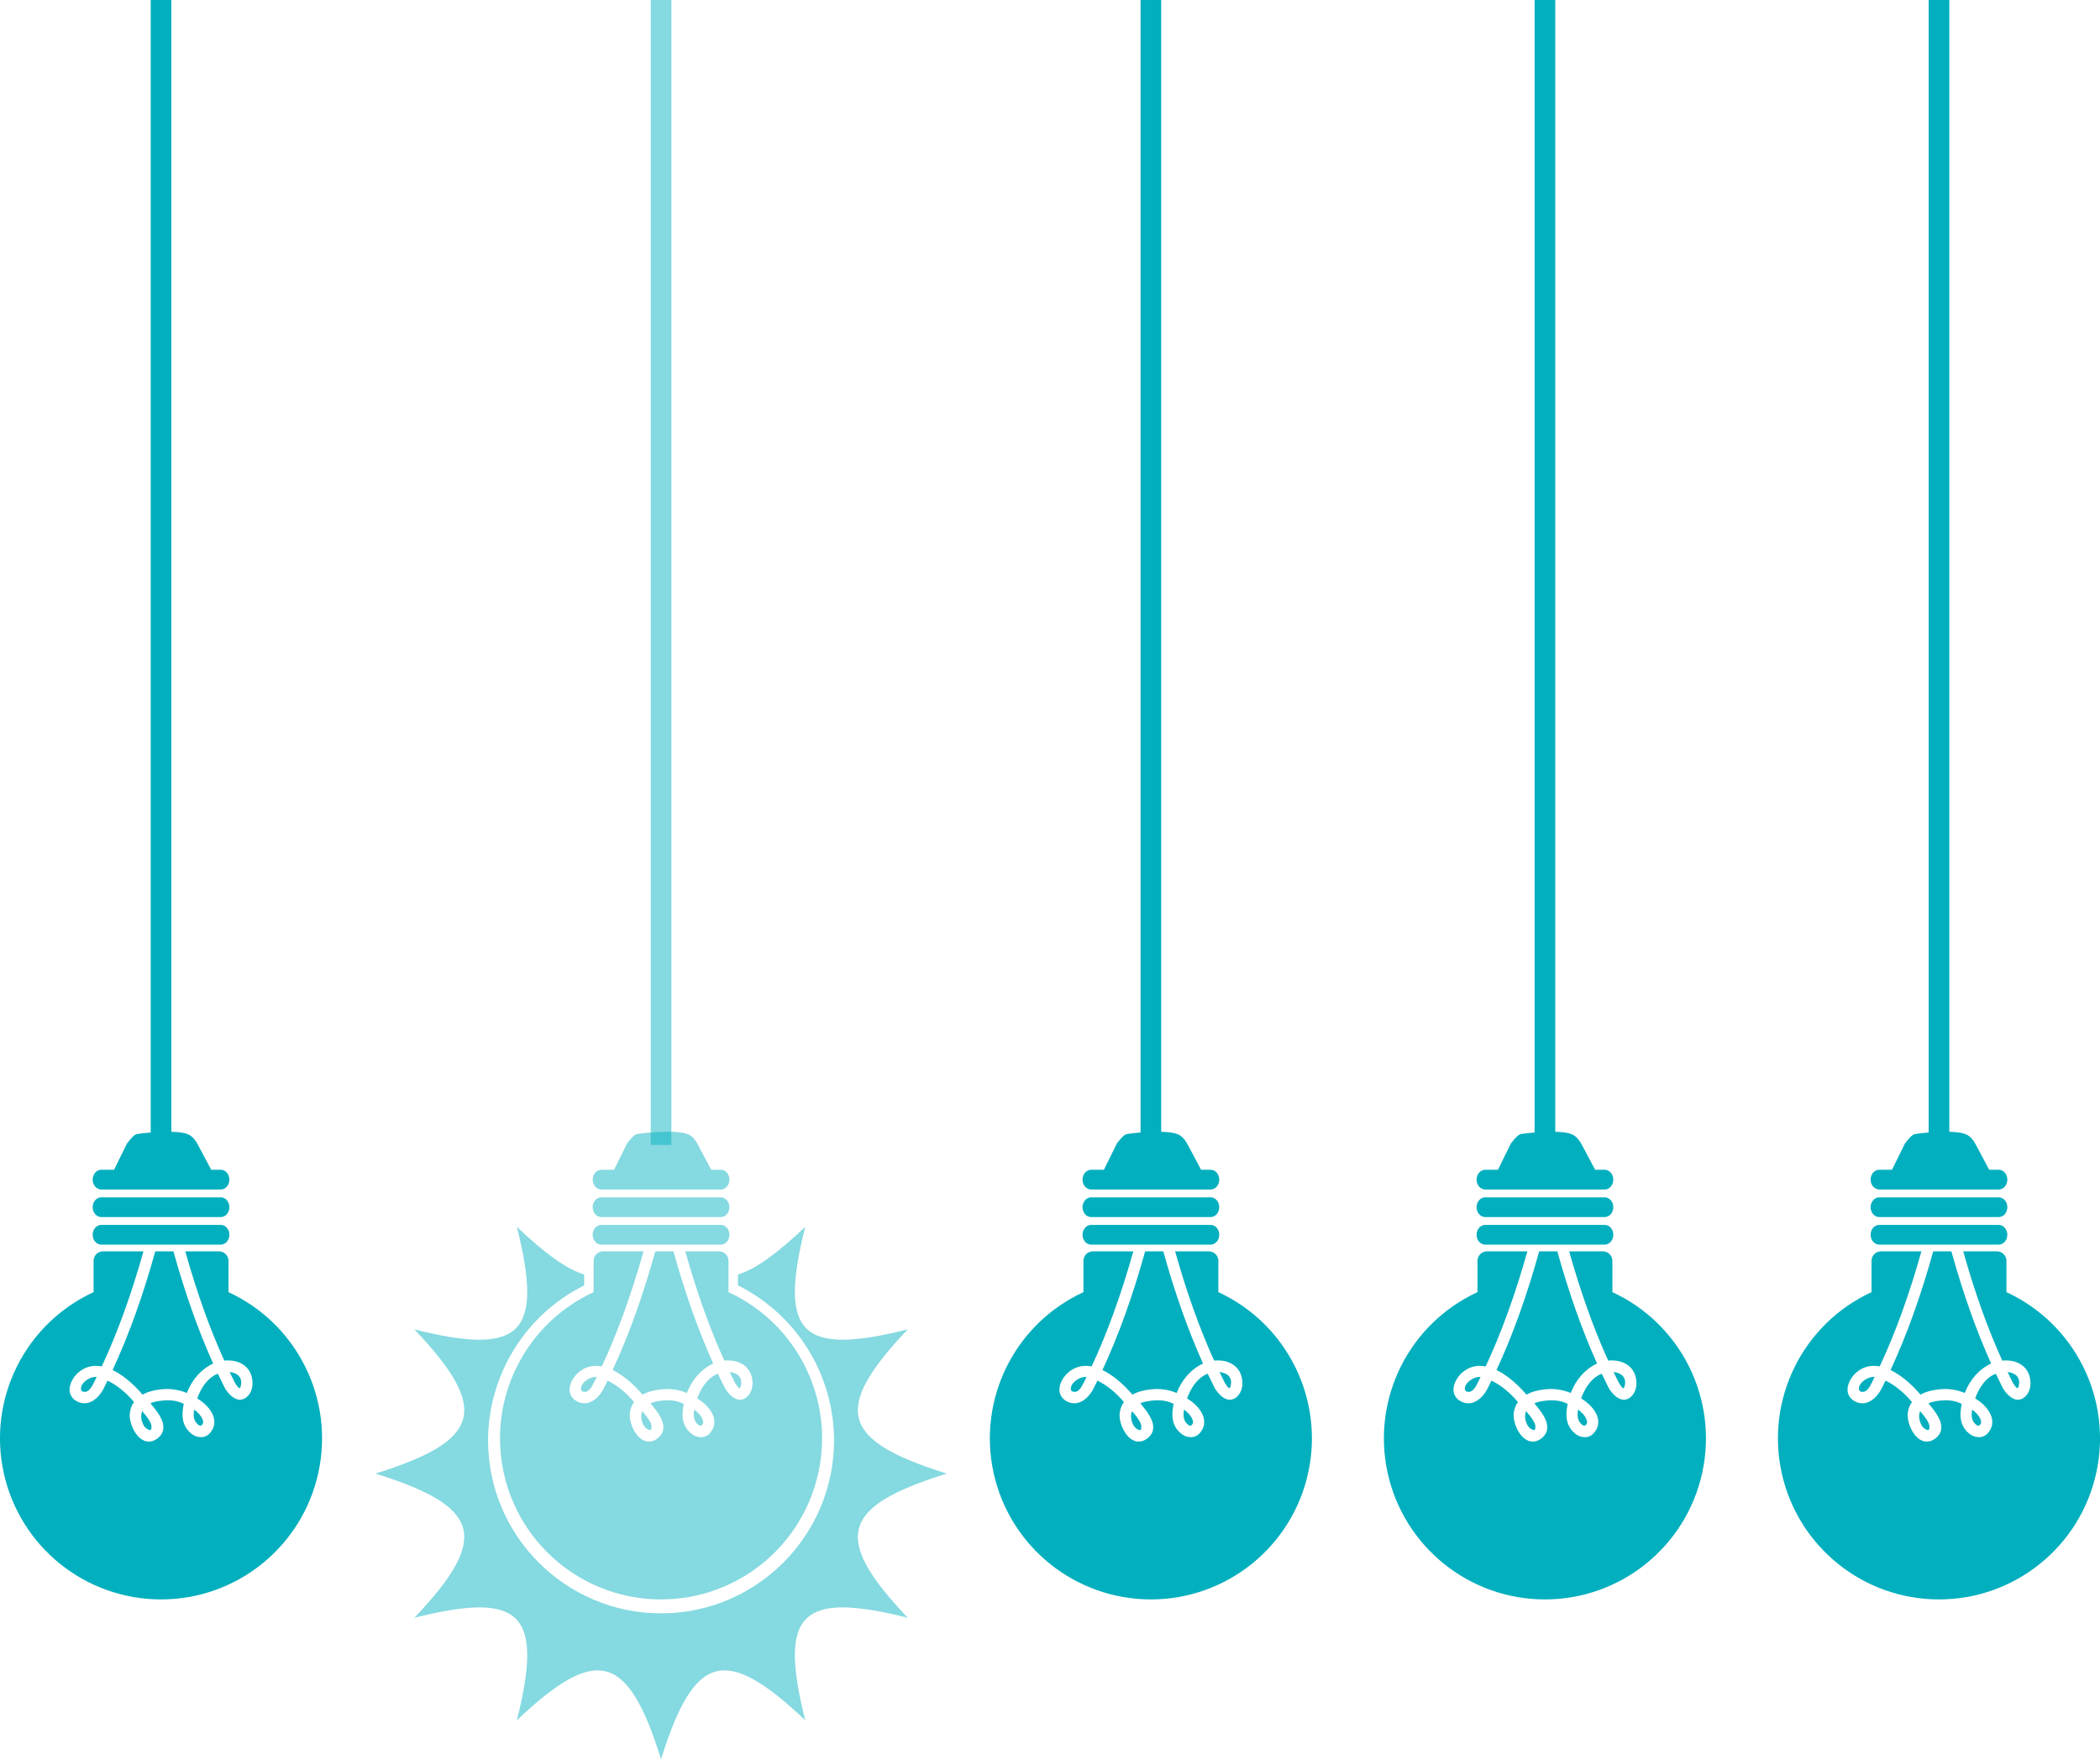
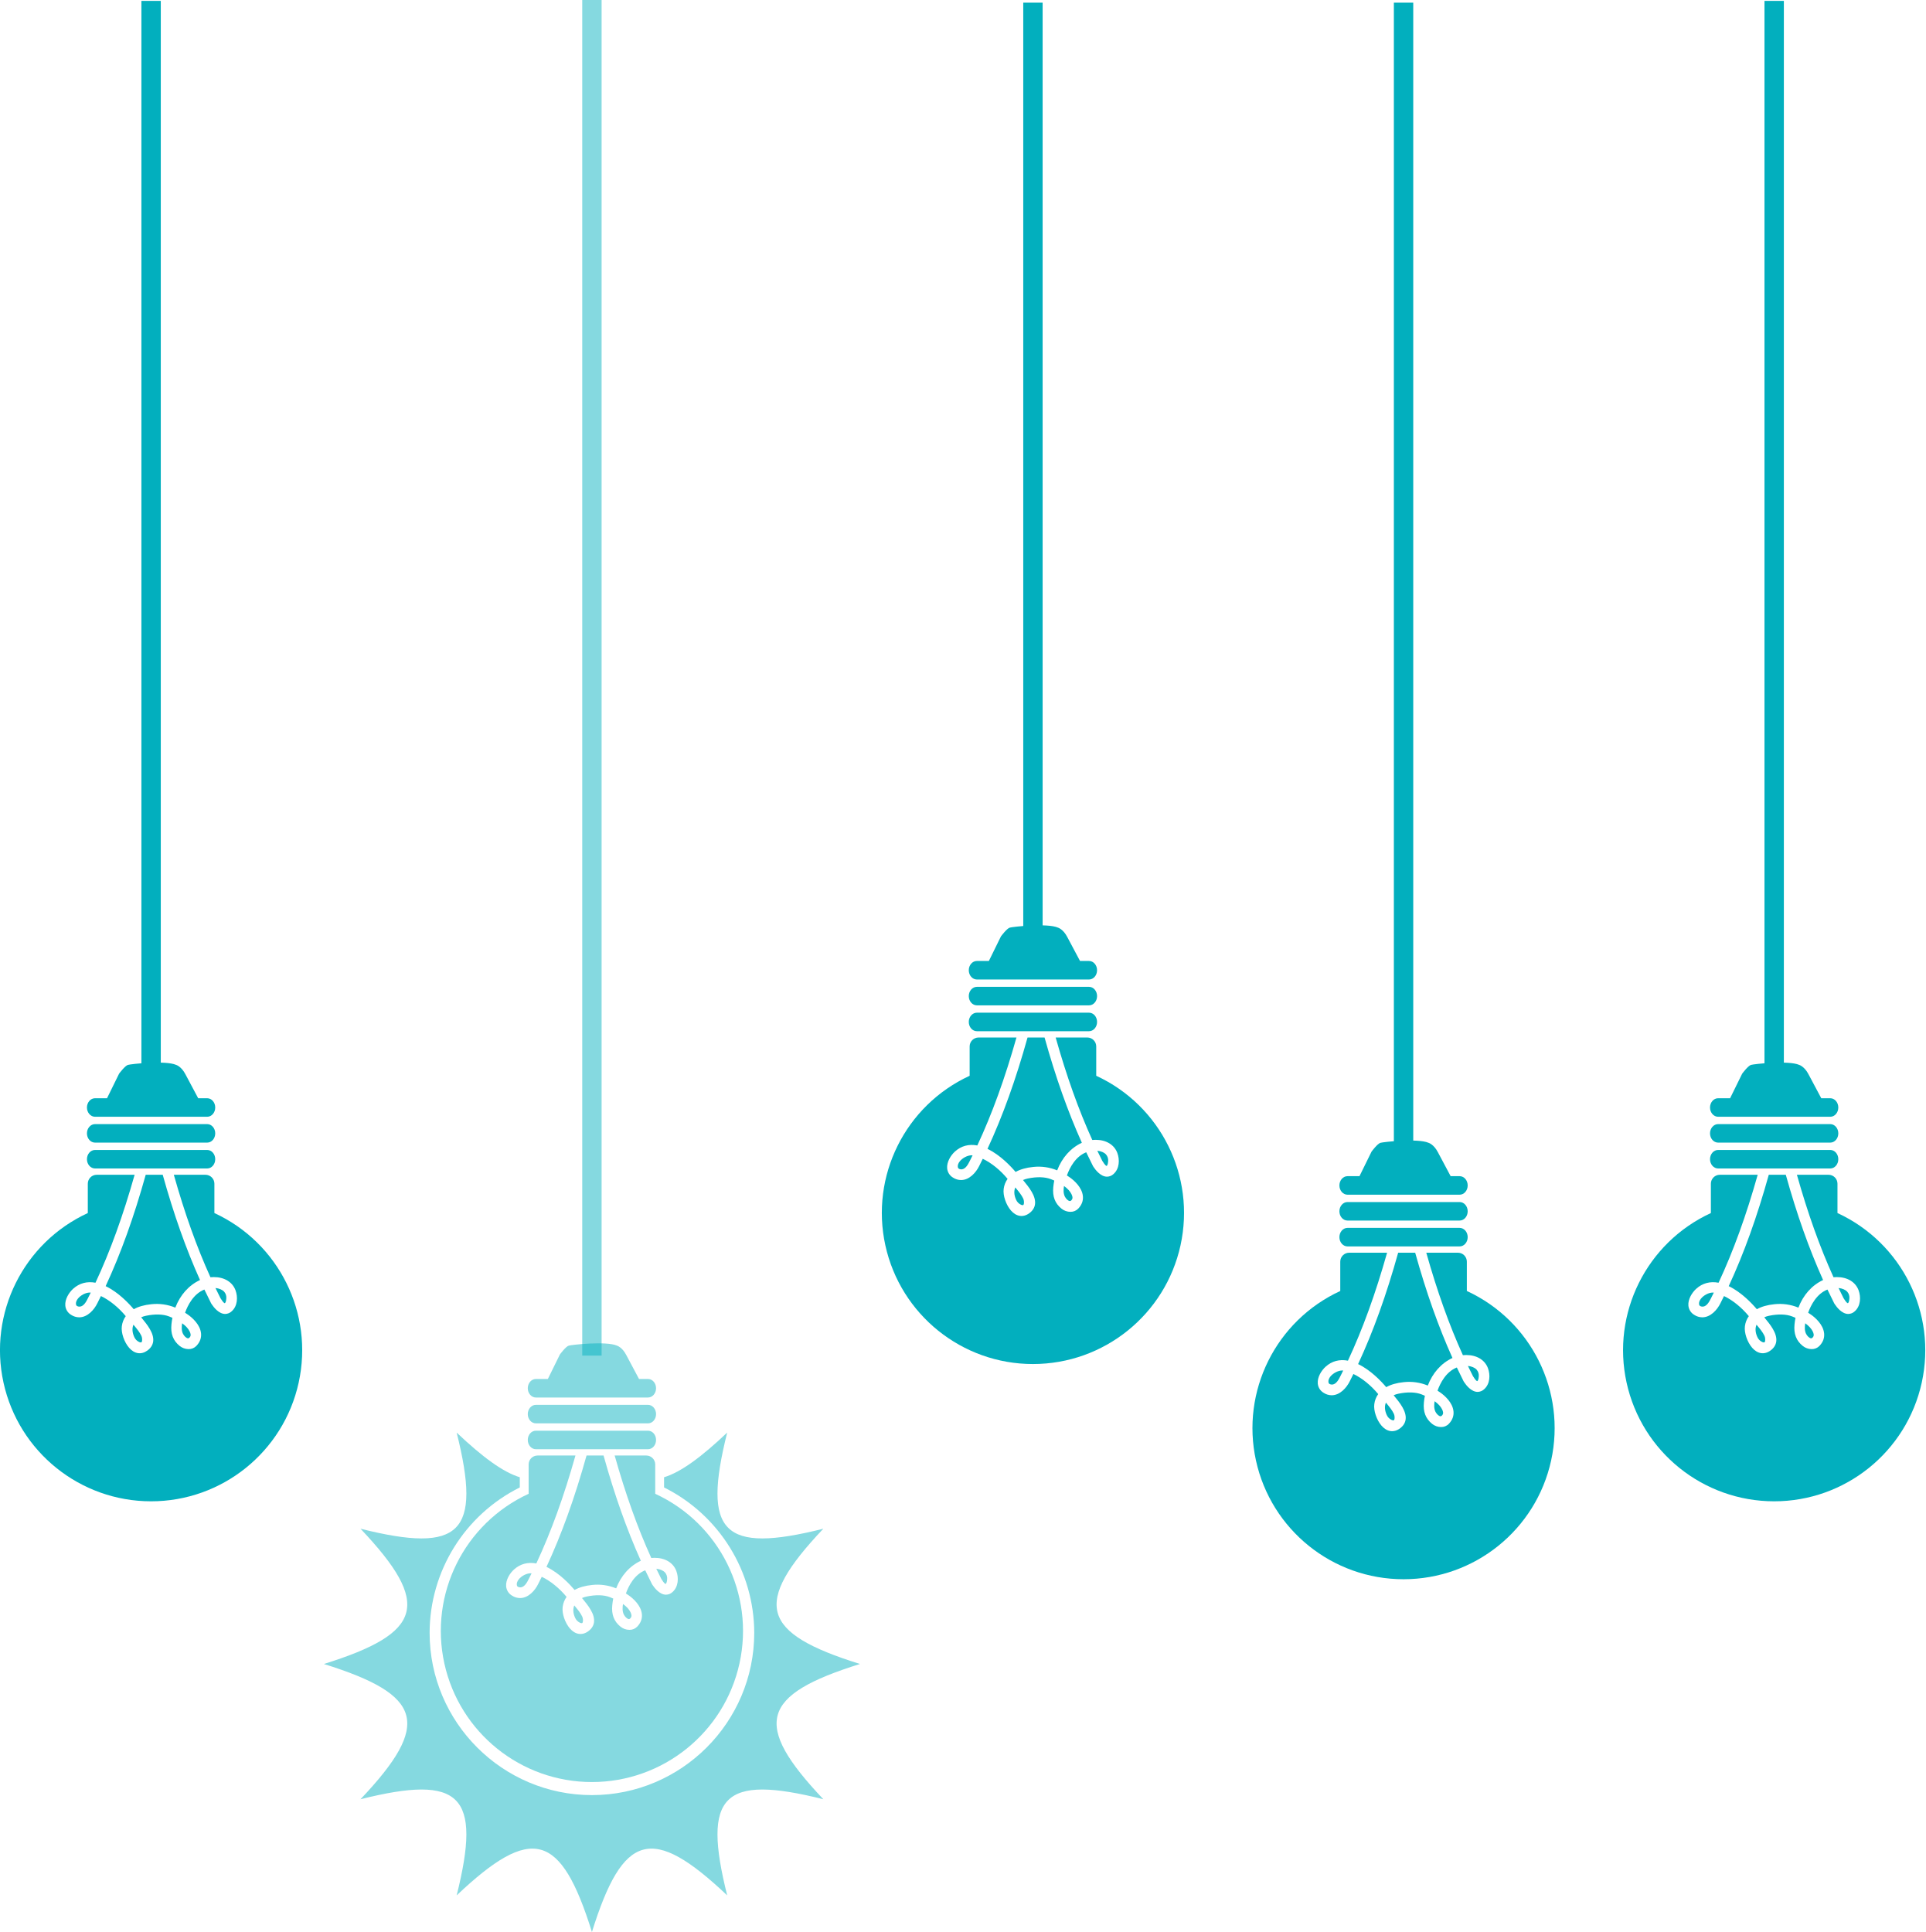
- <svg xmlns="http://www.w3.org/2000/svg" width="2224.728" height="1863.55" viewBox="0 0 2224.728 1863.55">
-   <g id="Group_346" data-name="Group 346" transform="translate(-28.066)">
-     <g id="Group_329" data-name="Group 329" transform="translate(425.744)">
+ <svg xmlns="http://www.w3.org/2000/svg" width="2173.728" height="2181.55" viewBox="0 0 2173.728 2181.55">
+   <g id="Group_346" data-name="Group 346" transform="translate(-79.066 1)">
+     <g id="Group_329" data-name="Group 329" transform="translate(444.744 317)">
      <g id="Group_328" data-name="Group 328" transform="translate(0 1198.847)">
        <path id="Path_1145" data-name="Path 1145" d="M699.319,476.883C587.109,511.936,577.633,544.776,657.955,629.6,544.587,601.2,521,624.779,549.4,738.166c-84.826-80.329-117.66-70.871-152.719,41.352-35.053-112.223-67.893-121.681-152.725-41.352C272.37,624.779,248.776,601.2,135.4,629.6c80.329-84.82,70.853-117.66-41.364-152.713,112.217-35.053,121.693-67.9,41.364-152.731C248.776,352.55,272.37,328.98,243.954,215.6c29.181,27.632,52.19,44.583,71.281,50.43v11.507A183.891,183.891,0,0,0,213.422,441.673c0,101.059,82.21,183.269,183.257,183.269s183.263-82.21,183.263-183.269A183.93,183.93,0,0,0,478.135,277.538v-11.5c19.085-5.841,42.087-22.8,71.263-50.436-28.4,113.38-4.81,136.95,108.558,108.552C577.633,408.984,587.109,441.83,699.319,476.883Z" transform="translate(-94.038 -114.815)" fill="rgba(2,175,190,0.48)" />
        <g id="Group_327" data-name="Group 327" transform="translate(132.049)">
          <path id="Path_1146" data-name="Path 1146" d="M267.991,231.3H141.361c-5.045,0-9.132-4.66-9.132-10.452,0-5.745,4.087-10.447,9.132-10.447h126.63c5.015,0,9.078,4.7,9.078,10.447C277.069,226.642,273.006,231.3,267.991,231.3Z" transform="translate(-34.063 -140.945)" fill="rgba(2,175,190,0.48)" />
          <path id="Path_1147" data-name="Path 1147" d="M267.991,260.05H141.361c-5.045,0-9.132-4.714-9.132-10.452,0-5.781,4.087-10.471,9.132-10.471h13.533l13.635-27.741s6.588-8.94,9.988-9.91c3.364-.989,42.346-5.311,54.414,0,0,0,5.9,1.694,10.5,10.609,3.544,6.806,11.031,20.767,14.395,27.042h10.163c5.015,0,9.078,4.69,9.078,10.471C277.069,255.336,273.006,260.05,267.991,260.05Z" transform="translate(-34.063 -198.88)" fill="rgba(2,175,190,0.48)" />
          <path id="Path_1148" data-name="Path 1148" d="M267.991,236.156H141.361c-5.045,0-9.132-4.69-9.132-10.465,0-5.793,4.087-10.446,9.132-10.446h126.63c5.015,0,9.078,4.654,9.078,10.446C277.069,231.466,273.006,236.156,267.991,236.156Z" transform="translate(-34.063 -116.6)" fill="rgba(2,175,190,0.48)" />
          <g id="Group_326" data-name="Group 326" transform="translate(0 126.67)">
            <path id="Path_1149" data-name="Path 1149" d="M158.869,256.845c1.284,2.586,1.519,4.575.711,5.889s-1.616,1.971-2.459,1.971c-1.881,0-4.455-2.6-5.69-5.027-1.826-3.623-1.64-8.108-.965-11.966C154.474,250.587,157.289,253.656,158.869,256.845Z" transform="translate(55.221 -80.026)" fill="rgba(2,175,190,0.48)" />
            <path id="Path_1150" data-name="Path 1150" d="M150.857,260.669c.88,1.893,1.176,5.437.247,6.9a.874.874,0,0,1-.892.458,5.329,5.329,0,0,1-1.941-.488,11.128,11.128,0,0,1-5.588-5.811c-2.248-5-2.526-9.759-.832-13.75.3.38.627.772.94,1.164C145.812,252.784,148.922,256.558,150.857,260.669Z" transform="translate(8.83 -78.708)" fill="rgba(2,175,190,0.48)" />
            <path id="Path_1151" data-name="Path 1151" d="M135.731,345.65c17.144-36.927,31.954-78.1,45.234-125.756h19.211c12.472,44.722,26.258,83.626,42.105,118.848-12.6,5.853-22.4,16.842-27.867,31.165a55.216,55.216,0,0,0-27.029-3.858c-7.939.778-14.624,2.688-19.91,5.648C162.369,365.651,150.276,352.6,135.731,345.65Z" transform="translate(-16.455 -219.894)" fill="rgba(2,175,190,0.48)" />
            <path id="Path_1152" data-name="Path 1152" d="M134.993,257.78a5.591,5.591,0,0,1-.85.06c-1.579,0-3.436-.633-3.78-2.013-.705-2.737.651-5.25,1.911-6.878,3.1-3.978,8.885-6.993,13.479-6.993a8.3,8.3,0,0,1,1.115.078c-1.025,2.086-2.074,4.177-3.135,6.257C141.606,252.663,138.935,257.166,134.993,257.78Z" transform="translate(-44.417 -108.962)" fill="rgba(2,175,190,0.48)" />
            <path id="Path_1153" data-name="Path 1153" d="M166.891,258.241l-.066.018c-.41,0-1.694-.524-4.66-5.365l-.241-.386c-1.857-3.653-3.707-7.414-5.624-11.4,4.183.428,7.661,1.893,9.789,4.159a9.962,9.962,0,0,1,2.453,7.776C168.308,256.649,167.385,258,166.891,258.241Z" transform="translate(86.965 -113.256)" fill="rgba(2,175,190,0.48)" />
            <path id="Path_1154" data-name="Path 1154" d="M286.536,588.6A170.585,170.585,0,0,1,215.08,263.109v-33.13a10.082,10.082,0,0,1,10.073-10.085H267.94c-13.045,46.253-27.524,86.206-44.191,121.892-9.639-1.808-18.15.494-25.155,6.769-4.864,4.364-9.512,11.947-8.909,19.03a13.508,13.508,0,0,0,6.685,10.543,16.723,16.723,0,0,0,8.982,2.725c9.434,0,16.933-8.536,20.489-15.847q2.043-4.042,4.051-8.174c9.8,4.684,19.82,12.779,28.03,22.7a24.843,24.843,0,0,0-4.418,11.321c-.995,7.252,2.6,17.963,8.222,24.407,6.016,6.9,13.738,8.1,20.6,3.111,3.828-2.773,6.028-6.227,6.564-10.266,1.181-9.289-6.884-19.139-12.779-26.324-.265-.319-.518-.639-.766-.952a25.078,25.078,0,0,1,5.377-1.724c10.242-2.134,19.416-1.887,26.186.766q1.863.732,3.7,1.537a73.065,73.065,0,0,0-1.1,7.426c-1.019,10.609,1.911,18.337,9.259,24.3a16.278,16.278,0,0,0,10.067,3.611,11.879,11.879,0,0,0,8.831-3.617c3.978-4.159,5.757-8.879,5.275-14.015-.946-10.266-10.386-18.1-14.395-20.99-1.182-.85-2.393-1.676-3.647-2.465,3.086-8.59,9.572-21.351,21.809-26.168,2.484,5.262,5.045,10.477,7.6,15.528a7.676,7.676,0,0,0,.645,1.025c2.236,3.388,8.065,11.007,15.233,11.007a10.918,10.918,0,0,0,7.312-2.966c6.854-6.04,7.125-16.318,4.34-23.8-3.46-9.313-12.641-14.871-24.552-14.871a37.112,37.112,0,0,0-3.737.181c-15.5-34.142-29.043-72.052-41.34-115.7h35.7A10.083,10.083,0,0,1,358,229.979v33.13A170.592,170.592,0,0,1,286.536,588.6Z" transform="translate(-115.944 -219.894)" fill="rgba(2,175,190,0.48)" />
          </g>
        </g>
      </g>
-       <rect id="Rectangle_155" data-name="Rectangle 155" width="21.875" height="1212.718" transform="translate(291.704)" fill="rgba(2,175,190,0.48)" />
+       <rect id="Rectangle_155" data-name="Rectangle 155" width="21.875" height="1530.718" transform="translate(291.704 -318)" fill="rgba(2,175,190,0.48)" />
    </g>
-     <g id="Group_333" data-name="Group 333" transform="translate(28.066)">
+     <g id="Group_333" data-name="Group 333" transform="translate(79.066)">
      <g id="Group_332" data-name="Group 332" transform="translate(0 1198.847)">
        <g id="Group_331" data-name="Group 331">
          <path id="Path_1155" data-name="Path 1155" d="M180.107,231.3H53.483c-5.045,0-9.132-4.66-9.132-10.452,0-5.745,4.087-10.447,9.132-10.447H180.107c5.027,0,9.084,4.7,9.084,10.447C189.191,226.642,185.134,231.3,180.107,231.3Z" transform="translate(53.815 -140.945)" fill="#02afbe" />
          <path id="Path_1156" data-name="Path 1156" d="M180.107,260.05H53.483c-5.045,0-9.132-4.714-9.132-10.452,0-5.781,4.087-10.471,9.132-10.471H67.022l13.623-27.741s6.595-8.94,9.994-9.91c3.364-.989,42.347-5.311,54.415,0,0,0,5.889,1.694,10.495,10.609,3.557,6.806,11.031,20.767,14.4,27.042h10.157c5.027,0,9.084,4.69,9.084,10.471C189.191,255.336,185.134,260.05,180.107,260.05Z" transform="translate(53.815 -198.88)" fill="#02afbe" />
          <path id="Path_1157" data-name="Path 1157" d="M180.107,236.156H53.483c-5.045,0-9.132-4.69-9.132-10.465,0-5.793,4.087-10.446,9.132-10.446H180.107c5.027,0,9.084,4.654,9.084,10.446C189.191,231.466,185.134,236.156,180.107,236.156Z" transform="translate(53.815 -116.6)" fill="#02afbe" />
          <g id="Group_330" data-name="Group 330" transform="translate(0 126.67)">
            <path id="Path_1158" data-name="Path 1158" d="M70.994,256.845c1.278,2.586,1.513,4.575.711,5.889s-1.622,1.971-2.459,1.971c-1.881,0-4.461-2.6-5.7-5.027-1.826-3.623-1.634-8.108-.964-11.966C66.6,250.587,69.414,253.656,70.994,256.845Z" transform="translate(143.096 -80.026)" fill="#02afbe" />
            <path id="Path_1159" data-name="Path 1159" d="M62.987,260.669c.874,1.893,1.163,5.437.247,6.9a.889.889,0,0,1-.9.458,5.3,5.3,0,0,1-1.941-.488,11.116,11.116,0,0,1-5.594-5.811c-2.242-5-2.52-9.759-.832-13.75.307.38.633.772.946,1.164C57.935,252.784,61.046,256.558,62.987,260.669Z" transform="translate(96.706 -78.708)" fill="#02afbe" />
            <path id="Path_1160" data-name="Path 1160" d="M47.853,345.65c17.15-36.927,31.954-78.1,45.24-125.756H112.3c12.472,44.722,26.258,83.626,42.1,118.848-12.6,5.853-22.388,16.842-27.867,31.165A55.206,55.206,0,0,0,99.5,366.049c-7.933.778-14.612,2.688-19.91,5.648C74.5,365.651,62.4,352.6,47.853,345.65Z" transform="translate(71.423 -219.894)" fill="#02afbe" />
            <path id="Path_1161" data-name="Path 1161" d="M47.12,257.78a5.67,5.67,0,0,1-.856.06c-1.573,0-3.43-.633-3.78-2.013-.705-2.737.651-5.25,1.911-6.878,3.1-3.978,8.885-6.993,13.479-6.993a8.324,8.324,0,0,1,1.121.078c-1.025,2.086-2.074,4.177-3.135,6.257C53.745,252.663,51.062,257.166,47.12,257.78Z" transform="translate(43.456 -108.962)" fill="#02afbe" />
            <path id="Path_1162" data-name="Path 1162" d="M79.018,258.241l-.072.018c-.4,0-1.688-.524-4.66-5.365l-.235-.386c-1.863-3.653-3.707-7.414-5.63-11.4,4.189.428,7.668,1.893,9.8,4.159a9.937,9.937,0,0,1,2.447,7.776C80.429,256.649,79.513,258,79.018,258.241Z" transform="translate(174.838 -113.256)" fill="#02afbe" />
            <path id="Path_1163" data-name="Path 1163" d="M198.658,588.6A170.586,170.586,0,0,1,127.2,263.109v-33.13a10.078,10.078,0,0,1,10.073-10.085h42.781c-13.039,46.253-27.518,86.206-44.185,121.892-9.639-1.808-18.144.494-25.155,6.769-4.865,4.364-9.518,11.947-8.915,19.03a13.523,13.523,0,0,0,6.685,10.543,16.742,16.742,0,0,0,8.988,2.725c9.428,0,16.927-8.536,20.483-15.847q2.052-4.042,4.063-8.174c9.789,4.684,19.814,12.779,28.018,22.7a24.835,24.835,0,0,0-4.412,11.321c-1,7.252,2.61,17.963,8.216,24.407,6.016,6.9,13.738,8.1,20.616,3.111,3.822-2.773,6.022-6.227,6.558-10.266,1.175-9.289-6.89-19.139-12.785-26.324-.259-.319-.518-.639-.766-.952a25.411,25.411,0,0,1,5.377-1.724c10.248-2.134,19.416-1.887,26.186.766q1.872.732,3.707,1.537a71.375,71.375,0,0,0-1.1,7.426c-1.025,10.609,1.9,18.337,9.259,24.3a16.252,16.252,0,0,0,10.067,3.611,11.889,11.889,0,0,0,8.831-3.617c3.972-4.159,5.751-8.879,5.274-14.015-.946-10.266-10.386-18.1-14.395-20.99-1.181-.85-2.4-1.676-3.641-2.465,3.074-8.59,9.566-21.351,21.8-26.168,2.49,5.262,5.051,10.477,7.6,15.528a7.151,7.151,0,0,0,.651,1.025c2.23,3.388,8.053,11.007,15.233,11.007a10.9,10.9,0,0,0,7.3-2.966c6.854-6.04,7.125-16.318,4.346-23.8-3.46-9.313-12.635-14.871-24.546-14.871a37.524,37.524,0,0,0-3.749.181c-15.5-34.142-29.031-72.052-41.334-115.7h35.7a10.085,10.085,0,0,1,10.1,10.085v33.13A170.592,170.592,0,0,1,198.658,588.6Z" transform="translate(-28.066 -219.894)" fill="#02afbe" />
          </g>
        </g>
      </g>
      <rect id="Rectangle_156" data-name="Rectangle 156" width="21.875" height="1212.718" transform="translate(159.656)" fill="#02afbe" />
    </g>
-     <g id="Group_337" data-name="Group 337" transform="translate(1076.717)">
+     <g id="Group_337" data-name="Group 337" transform="translate(1074.717 -155)">
      <g id="Group_336" data-name="Group 336" transform="translate(0 1198.847)">
        <g id="Group_335" data-name="Group 335">
          <path id="Path_1164" data-name="Path 1164" d="M354.077,231.3H227.453c-5.051,0-9.138-4.66-9.138-10.452,0-5.745,4.087-10.447,9.138-10.447H354.077c5.021,0,9.078,4.7,9.078,10.447C363.155,226.642,359.1,231.3,354.077,231.3Z" transform="translate(-120.149 -140.945)" fill="#02afbe" />
          <path id="Path_1165" data-name="Path 1165" d="M354.077,260.05H227.453c-5.051,0-9.138-4.714-9.138-10.452,0-5.781,4.087-10.471,9.138-10.471h13.533l13.629-27.741s6.595-8.94,9.988-9.91c3.364-.989,42.346-5.311,54.414,0,0,0,5.9,1.694,10.5,10.609,3.55,6.806,11.031,20.767,14.389,27.042h10.169c5.021,0,9.078,4.69,9.078,10.471C363.155,255.336,359.1,260.05,354.077,260.05Z" transform="translate(-120.149 -198.88)" fill="#02afbe" />
          <path id="Path_1166" data-name="Path 1166" d="M354.077,236.156H227.453c-5.051,0-9.138-4.69-9.138-10.465,0-5.793,4.087-10.446,9.138-10.446H354.077c5.021,0,9.078,4.654,9.078,10.446C363.155,231.466,359.1,236.156,354.077,236.156Z" transform="translate(-120.149 -116.6)" fill="#02afbe" />
          <g id="Group_334" data-name="Group 334" transform="translate(0 126.67)">
            <path id="Path_1167" data-name="Path 1167" d="M244.956,256.845c1.284,2.586,1.519,4.575.711,5.889s-1.616,1.971-2.453,1.971c-1.887,0-4.461-2.6-5.7-5.027-1.826-3.623-1.64-8.108-.971-11.966C240.561,250.587,243.377,253.656,244.956,256.845Z" transform="translate(-30.866 -80.026)" fill="#02afbe" />
            <path id="Path_1168" data-name="Path 1168" d="M236.944,260.669c.88,1.893,1.176,5.437.253,6.9a.885.885,0,0,1-.892.458,5.3,5.3,0,0,1-1.947-.488,11.127,11.127,0,0,1-5.588-5.811c-2.248-5-2.526-9.759-.838-13.75.307.38.639.772.946,1.164C231.9,252.784,235.009,256.558,236.944,260.669Z" transform="translate(-77.257 -78.708)" fill="#02afbe" />
            <path id="Path_1169" data-name="Path 1169" d="M221.817,345.65c17.15-36.927,31.954-78.1,45.234-125.756h19.217c12.466,44.722,26.252,83.626,42.1,118.848-12.61,5.853-22.394,16.842-27.867,31.165a55.216,55.216,0,0,0-27.029-3.858c-7.939.778-14.618,2.688-19.91,5.648C248.461,365.651,236.363,352.6,221.817,345.65Z" transform="translate(-102.541 -219.894)" fill="#02afbe" />
            <path id="Path_1170" data-name="Path 1170" d="M221.079,257.78a5.591,5.591,0,0,1-.85.06c-1.579,0-3.436-.633-3.78-2.013-.705-2.737.651-5.25,1.911-6.878,3.1-3.978,8.885-6.993,13.479-6.993a8.305,8.305,0,0,1,1.115.078c-1.025,2.086-2.074,4.177-3.129,6.257C227.7,252.663,225.021,257.166,221.079,257.78Z" transform="translate(-130.503 -108.962)" fill="#02afbe" />
            <path id="Path_1171" data-name="Path 1171" d="M252.977,258.241l-.066.018c-.4,0-1.694-.524-4.666-5.365l-.235-.386c-1.857-3.653-3.707-7.414-5.624-11.4,4.189.428,7.662,1.893,9.79,4.159a9.962,9.962,0,0,1,2.453,7.776C254.394,256.649,253.472,258,252.977,258.241Z" transform="translate(0.879 -113.256)" fill="#02afbe" />
            <path id="Path_1172" data-name="Path 1172" d="M372.628,588.6a170.586,170.586,0,0,1-71.462-325.487v-33.13a10.081,10.081,0,0,1,10.067-10.085h42.793C340.981,266.147,326.5,306.1,309.834,341.786c-9.639-1.808-18.15.494-25.155,6.769-4.865,4.364-9.512,11.947-8.909,19.03a13.523,13.523,0,0,0,6.685,10.543,16.723,16.723,0,0,0,8.982,2.725c9.434,0,16.933-8.536,20.489-15.847q2.043-4.042,4.057-8.174c9.789,4.684,19.814,12.779,28.024,22.7a24.769,24.769,0,0,0-4.412,11.321c-1,7.252,2.6,17.963,8.216,24.407,6.016,6.9,13.738,8.1,20.61,3.111,3.822-2.773,6.022-6.227,6.558-10.266,1.182-9.289-6.884-19.139-12.779-26.324-.259-.319-.518-.639-.766-.952a25.3,25.3,0,0,1,5.377-1.724c10.242-2.134,19.416-1.887,26.186.766q1.863.732,3.7,1.537a74.756,74.756,0,0,0-1.1,7.426c-1.019,10.609,1.911,18.337,9.259,24.3a16.278,16.278,0,0,0,10.067,3.611,11.879,11.879,0,0,0,8.831-3.617c3.978-4.159,5.757-8.879,5.275-14.015-.946-10.266-10.386-18.1-14.395-20.99-1.181-.85-2.4-1.676-3.647-2.465,3.086-8.59,9.572-21.351,21.809-26.168,2.484,5.262,5.039,10.477,7.6,15.528a7.112,7.112,0,0,0,.645,1.025c2.23,3.388,8.059,11.007,15.233,11.007a10.915,10.915,0,0,0,7.306-2.966c6.854-6.04,7.125-16.318,4.34-23.8-3.454-9.313-12.635-14.871-24.552-14.871a37.116,37.116,0,0,0-3.737.181c-15.5-34.142-29.037-72.052-41.34-115.7h35.7a10.083,10.083,0,0,1,10.1,10.085v33.13A170.592,170.592,0,0,1,372.628,588.6Z" transform="translate(-202.03 -219.894)" fill="#02afbe" />
          </g>
        </g>
      </g>
-       <rect id="Rectangle_157" data-name="Rectangle 157" width="21.87" height="1212.718" transform="translate(159.661)" fill="#02afbe" />
+       <rect id="Rectangle_157" data-name="Rectangle 157" width="21.87" height="1055.718" transform="translate(159.661 157)" fill="#02afbe" />
    </g>
-     <g id="Group_341" data-name="Group 341" transform="translate(1494.167)">
+     <g id="Group_341" data-name="Group 341" transform="translate(1493.167 88)">
      <g id="Group_340" data-name="Group 340" transform="translate(0 1198.847)">
        <g id="Group_339" data-name="Group 339">
          <path id="Path_1173" data-name="Path 1173" d="M423.329,231.3H296.706c-5.052,0-9.139-4.66-9.139-10.452,0-5.745,4.087-10.447,9.139-10.447H423.329c5.021,0,9.084,4.7,9.084,10.447C432.414,226.642,428.351,231.3,423.329,231.3Z" transform="translate(-189.402 -140.945)" fill="#02afbe" />
          <path id="Path_1174" data-name="Path 1174" d="M423.329,260.05H296.706c-5.052,0-9.139-4.714-9.139-10.452,0-5.781,4.087-10.471,9.139-10.471h13.533l13.629-27.741s6.595-8.94,9.989-9.91c3.363-.989,42.346-5.311,54.415,0,0,0,5.9,1.694,10.5,10.609,3.55,6.806,11.031,20.767,14.395,27.042h10.163c5.021,0,9.084,4.69,9.084,10.471C432.414,255.336,428.351,260.05,423.329,260.05Z" transform="translate(-189.402 -198.88)" fill="#02afbe" />
          <path id="Path_1175" data-name="Path 1175" d="M423.329,236.156H296.706c-5.052,0-9.139-4.69-9.139-10.465,0-5.793,4.087-10.446,9.139-10.446H423.329c5.021,0,9.084,4.654,9.084,10.446C432.414,231.466,428.351,236.156,423.329,236.156Z" transform="translate(-189.402 -116.6)" fill="#02afbe" />
          <g id="Group_338" data-name="Group 338" transform="translate(0 126.67)">
            <path id="Path_1176" data-name="Path 1176" d="M314.212,256.845c1.278,2.586,1.513,4.575.711,5.889s-1.628,1.971-2.459,1.971c-1.887,0-4.461-2.6-5.7-5.027-1.827-3.623-1.634-8.108-.971-11.966C309.811,250.587,312.627,253.656,314.212,256.845Z" transform="translate(-100.116 -80.026)" fill="#02afbe" />
            <path id="Path_1177" data-name="Path 1177" d="M306.193,260.669c.88,1.893,1.175,5.437.253,6.9a.885.885,0,0,1-.892.458,5.251,5.251,0,0,1-1.941-.488,11.117,11.117,0,0,1-5.594-5.811c-2.242-5-2.52-9.759-.838-13.75.313.38.639.772.946,1.164C301.153,252.784,304.258,256.558,306.193,260.669Z" transform="translate(-146.506 -78.708)" fill="#02afbe" />
            <path id="Path_1178" data-name="Path 1178" d="M291.069,345.65c17.15-36.927,31.96-78.1,45.234-125.756H355.52c12.466,44.722,26.252,83.626,42.1,118.848-12.611,5.853-22.394,16.842-27.867,31.165a55.216,55.216,0,0,0-27.029-3.858c-7.939.778-14.618,2.688-19.911,5.648C317.713,365.651,305.609,352.6,291.069,345.65Z" transform="translate(-171.794 -219.894)" fill="#02afbe" />
            <path id="Path_1179" data-name="Path 1179" d="M290.337,257.78a5.725,5.725,0,0,1-.856.06c-1.579,0-3.436-.633-3.779-2.013-.705-2.737.645-5.25,1.9-6.878,3.111-3.978,8.891-6.993,13.484-6.993a8.3,8.3,0,0,1,1.115.078c-1.025,2.086-2.074,4.177-3.129,6.257C296.95,252.663,294.274,257.166,290.337,257.78Z" transform="translate(-199.755 -108.962)" fill="#02afbe" />
            <path id="Path_1180" data-name="Path 1180" d="M322.229,258.241l-.066.018c-.41,0-1.688-.524-4.666-5.365l-.235-.386c-1.857-3.653-3.707-7.414-5.624-11.4,4.19.428,7.668,1.893,9.8,4.159a9.96,9.96,0,0,1,2.447,7.776C323.646,256.649,322.724,258,322.229,258.241Z" transform="translate(-68.373 -113.256)" fill="#02afbe" />
            <path id="Path_1181" data-name="Path 1181" d="M441.88,588.6a170.586,170.586,0,0,1-71.462-325.487v-33.13a10.082,10.082,0,0,1,10.073-10.085h42.787c-13.039,46.253-27.524,86.206-44.191,121.892-9.639-1.808-18.144.494-25.149,6.769-4.865,4.364-9.518,11.947-8.915,19.03a13.523,13.523,0,0,0,6.685,10.543,16.738,16.738,0,0,0,8.982,2.725c9.434,0,16.933-8.536,20.489-15.847q2.044-4.042,4.057-8.174c9.789,4.684,19.82,12.779,28.024,22.7a24.769,24.769,0,0,0-4.412,11.321c-1,7.252,2.6,17.963,8.216,24.407,6.016,6.9,13.738,8.1,20.61,3.111,3.822-2.773,6.028-6.227,6.558-10.266,1.182-9.289-6.884-19.139-12.779-26.324-.259-.319-.518-.639-.765-.952a25.3,25.3,0,0,1,5.377-1.724c10.241-2.134,19.416-1.887,26.185.766,1.248.488,2.477,1,3.707,1.537a71.365,71.365,0,0,0-1.1,7.426c-1.025,10.609,1.9,18.337,9.253,24.3a16.278,16.278,0,0,0,10.067,3.611A11.87,11.87,0,0,0,493,413.133c3.978-4.159,5.757-8.879,5.274-14.015-.946-10.266-10.38-18.1-14.395-20.99-1.181-.85-2.4-1.676-3.647-2.465,3.086-8.59,9.572-21.351,21.809-26.168,2.49,5.262,5.039,10.477,7.6,15.528a7.1,7.1,0,0,0,.645,1.025c2.23,3.388,8.059,11.007,15.233,11.007a10.915,10.915,0,0,0,7.306-2.966c6.854-6.04,7.125-16.318,4.34-23.8-3.46-9.313-12.634-14.871-24.552-14.871a37.11,37.11,0,0,0-3.737.181c-15.5-34.142-29.037-72.052-41.334-115.7h35.7a10.085,10.085,0,0,1,10.1,10.085v33.13A170.592,170.592,0,0,1,441.88,588.6Z" transform="translate(-271.282 -219.894)" fill="#02afbe" />
          </g>
        </g>
      </g>
-       <rect id="Rectangle_158" data-name="Rectangle 158" width="21.875" height="1212.718" transform="translate(159.66)" fill="#02afbe" />
+       <rect id="Rectangle_158" data-name="Rectangle 158" width="21.875" height="1298.718" transform="translate(159.66 -86)" fill="#02afbe" />
    </g>
    <g id="Group_345" data-name="Group 345" transform="translate(1911.616)">
      <g id="Group_344" data-name="Group 344" transform="translate(0 1198.847)">
        <g id="Group_343" data-name="Group 343">
          <path id="Path_1182" data-name="Path 1182" d="M492.581,231.3H365.958c-5.045,0-9.138-4.66-9.138-10.452,0-5.745,4.093-10.447,9.138-10.447H492.581c5.021,0,9.084,4.7,9.084,10.447C501.665,226.642,497.6,231.3,492.581,231.3Z" transform="translate(-258.653 -140.945)" fill="#02afbe" />
          <path id="Path_1183" data-name="Path 1183" d="M492.581,260.05H365.958c-5.045,0-9.138-4.714-9.138-10.452,0-5.781,4.093-10.471,9.138-10.471H379.49l13.629-27.741s6.595-8.94,9.994-9.91c3.358-.989,42.335-5.311,54.409,0,0,0,5.9,1.694,10.5,10.609,3.55,6.806,11.031,20.767,14.395,27.042h10.163c5.021,0,9.084,4.69,9.084,10.471C501.665,255.336,497.6,260.05,492.581,260.05Z" transform="translate(-258.653 -198.88)" fill="#02afbe" />
          <path id="Path_1184" data-name="Path 1184" d="M492.581,236.156H365.958c-5.045,0-9.138-4.69-9.138-10.465,0-5.793,4.093-10.446,9.138-10.446H492.581c5.021,0,9.084,4.654,9.084,10.446C501.665,231.466,497.6,236.156,492.581,236.156Z" transform="translate(-258.653 -116.6)" fill="#02afbe" />
          <g id="Group_342" data-name="Group 342" transform="translate(0 126.67)">
            <path id="Path_1185" data-name="Path 1185" d="M383.464,256.845c1.278,2.586,1.513,4.575.711,5.889s-1.628,1.971-2.46,1.971c-1.887,0-4.461-2.6-5.7-5.027-1.827-3.623-1.634-8.108-.971-11.966C379.063,250.587,381.884,253.656,383.464,256.845Z" transform="translate(-169.368 -80.026)" fill="#02afbe" />
            <path id="Path_1186" data-name="Path 1186" d="M375.445,260.669c.886,1.893,1.176,5.437.247,6.9a.865.865,0,0,1-.886.458,5.251,5.251,0,0,1-1.941-.488,11.116,11.116,0,0,1-5.594-5.811c-2.243-5-2.52-9.759-.838-13.75.313.38.639.772.946,1.164C370.405,252.784,373.51,256.558,375.445,260.669Z" transform="translate(-215.758 -78.708)" fill="#02afbe" />
            <path id="Path_1187" data-name="Path 1187" d="M360.321,345.65c17.149-36.927,31.96-78.1,45.234-125.756h19.217c12.466,44.722,26.252,83.626,42.1,118.848-12.611,5.853-22.394,16.842-27.867,31.165a55.206,55.206,0,0,0-27.029-3.858c-7.939.778-14.612,2.688-19.91,5.648C386.965,365.651,374.861,352.6,360.321,345.65Z" transform="translate(-241.045 -219.894)" fill="#02afbe" />
            <path id="Path_1188" data-name="Path 1188" d="M359.59,257.78a5.668,5.668,0,0,1-.856.06c-1.579,0-3.43-.633-3.78-2.013-.705-2.737.645-5.25,1.9-6.878,3.11-3.978,8.891-6.993,13.485-6.993a8.234,8.234,0,0,1,1.115.078c-1.025,2.086-2.068,4.177-3.129,6.257C366.2,252.663,363.532,257.166,359.59,257.78Z" transform="translate(-269.007 -108.962)" fill="#02afbe" />
            <path id="Path_1189" data-name="Path 1189" d="M391.481,258.241l-.066.018c-.41,0-1.688-.524-4.666-5.365l-.235-.386c-1.857-3.653-3.707-7.414-5.624-11.4,4.189.428,7.667,1.893,9.8,4.159a9.96,9.96,0,0,1,2.447,7.776C392.9,256.649,391.982,258,391.481,258.241Z" transform="translate(-137.625 -113.256)" fill="#02afbe" />
            <path id="Path_1190" data-name="Path 1190" d="M511.132,588.6A170.586,170.586,0,0,1,439.67,263.109v-33.13a10.082,10.082,0,0,1,10.073-10.085H492.53c-13.039,46.253-27.518,86.206-44.185,121.892-9.645-1.808-18.15.494-25.155,6.769-4.865,4.364-9.518,11.947-8.915,19.03a13.523,13.523,0,0,0,6.685,10.543,16.723,16.723,0,0,0,8.982,2.725c9.434,0,16.932-8.536,20.489-15.847q2.043-4.042,4.063-8.174c9.789,4.684,19.814,12.779,28.018,22.7a24.769,24.769,0,0,0-4.413,11.321c-1,7.252,2.6,17.963,8.216,24.407,6.016,6.9,13.738,8.1,20.61,3.111,3.822-2.773,6.028-6.227,6.565-10.266,1.175-9.289-6.89-19.139-12.785-26.324-.259-.319-.518-.639-.766-.952a25.3,25.3,0,0,1,5.377-1.724c10.242-2.134,19.416-1.887,26.186.766q1.872.732,3.707,1.537a71.368,71.368,0,0,0-1.1,7.426c-1.025,10.609,1.9,18.337,9.253,24.3a16.265,16.265,0,0,0,10.067,3.611,11.88,11.88,0,0,0,8.831-3.617c3.979-4.159,5.757-8.879,5.274-14.015-.947-10.266-10.38-18.1-14.389-20.99-1.194-.85-2.405-1.676-3.653-2.465,3.086-8.59,9.578-21.351,21.809-26.168,2.489,5.262,5.045,10.477,7.6,15.528a7.112,7.112,0,0,0,.645,1.025c2.236,3.388,8.059,11.007,15.233,11.007a10.9,10.9,0,0,0,7.306-2.966c6.854-6.04,7.125-16.318,4.346-23.8-3.466-9.313-12.641-14.871-24.552-14.871a37.316,37.316,0,0,0-3.743.181c-15.5-34.142-29.037-72.052-41.334-115.7h35.7a10.088,10.088,0,0,1,10.1,10.085v33.13A170.592,170.592,0,0,1,511.132,588.6Z" transform="translate(-340.534 -219.894)" fill="#02afbe" />
          </g>
        </g>
      </g>
      <rect id="Rectangle_159" data-name="Rectangle 159" width="21.876" height="1212.718" transform="translate(159.66)" fill="#02afbe" />
    </g>
  </g>
</svg>
